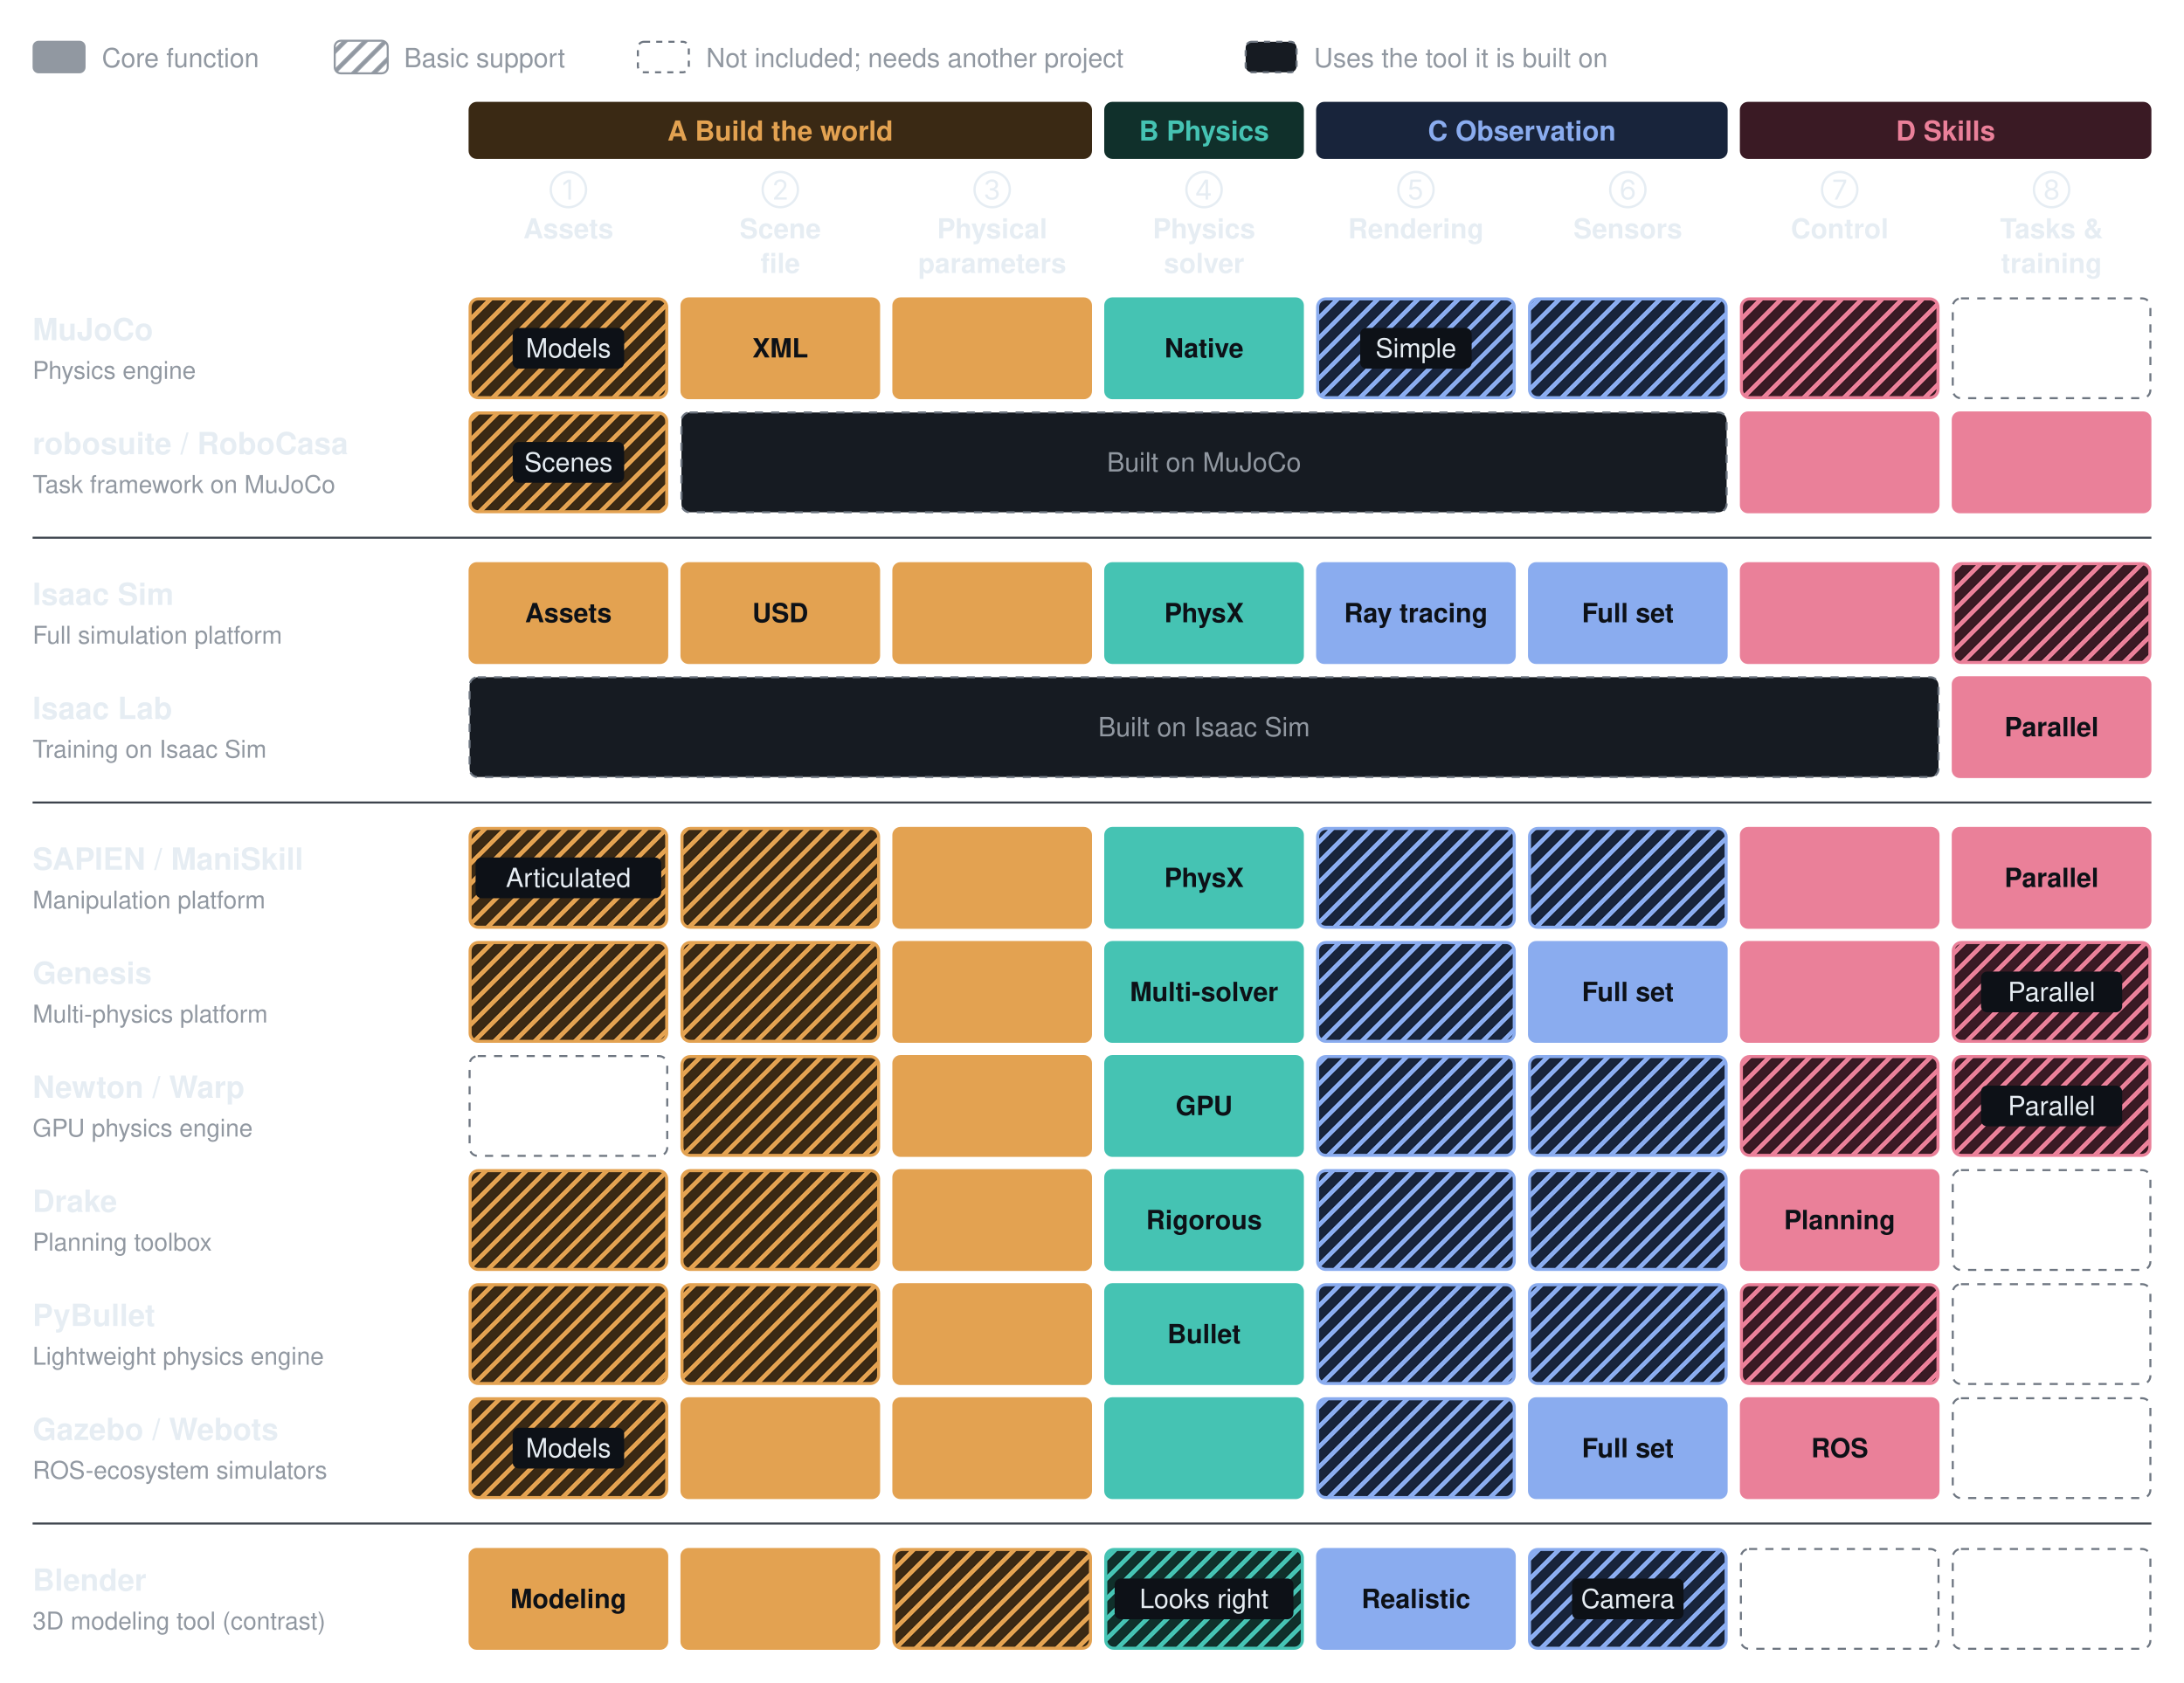
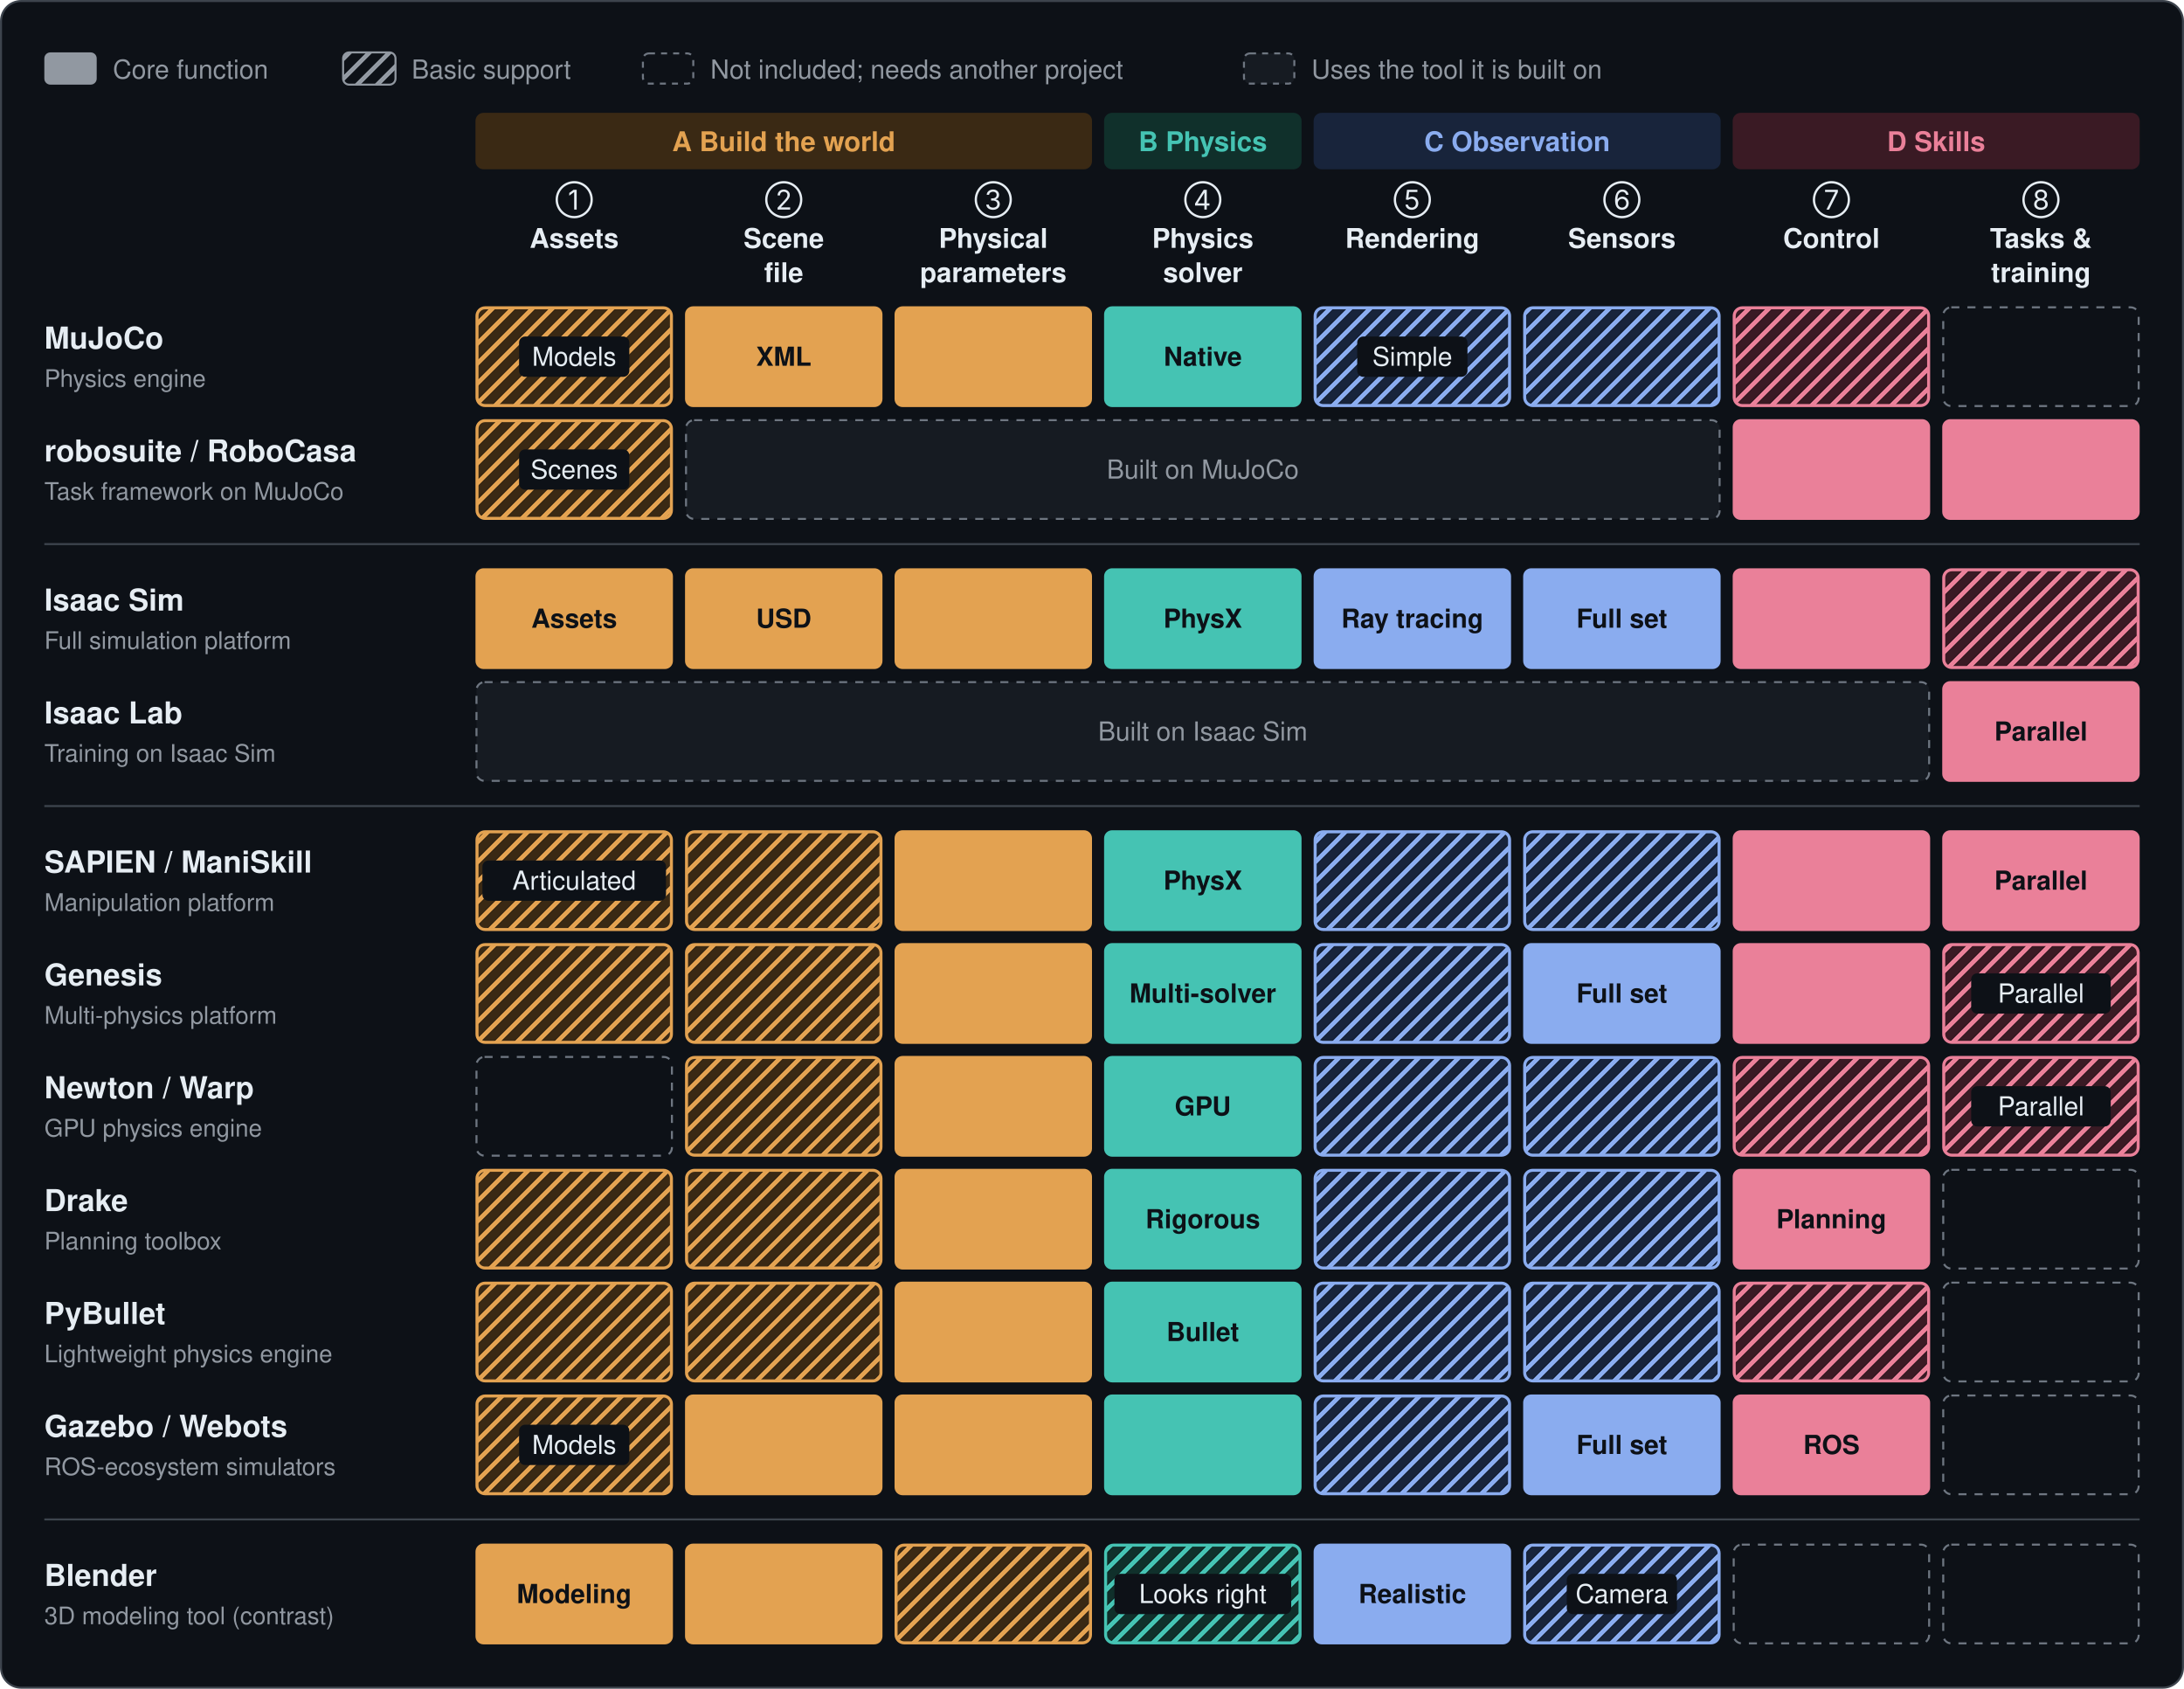
- <svg xmlns="http://www.w3.org/2000/svg" viewBox="0 0 1072 826" width="1072" height="826" role="img" aria-label="Simulation tool coverage map" font-family="-apple-system, 'Segoe UI', Helvetica, Arial, 'Noto Sans', sans-serif">
+ <svg xmlns="http://www.w3.org/2000/svg" viewBox="0 0 1084 838" width="1084" height="838" role="img" aria-label="Simulation tool coverage map" font-family="-apple-system, 'Segoe UI', Helvetica, Arial, 'Noto Sans', sans-serif">
  <defs>
    <pattern id="hatch-a" width="7" height="7" patternUnits="userSpaceOnUse" patternTransform="rotate(45)">
      <rect width="7" height="7" fill="#3A2914" />
      <rect width="2.2" height="7" fill="#E3A251" />
    </pattern>
    <pattern id="hatch-b" width="7" height="7" patternUnits="userSpaceOnUse" patternTransform="rotate(45)">
      <rect width="7" height="7" fill="#10302B" />
      <rect width="2.2" height="7" fill="#45C3B3" />
    </pattern>
    <pattern id="hatch-c" width="7" height="7" patternUnits="userSpaceOnUse" patternTransform="rotate(45)">
      <rect width="7" height="7" fill="#18243B" />
      <rect width="2.2" height="7" fill="#8AACEF" />
    </pattern>
    <pattern id="hatch-d" width="7" height="7" patternUnits="userSpaceOnUse" patternTransform="rotate(45)">
      <rect width="7" height="7" fill="#3A1A24" />
      <rect width="2.2" height="7" fill="#EA8099" />
    </pattern>
    <pattern id="hatch-legend" width="7" height="7" patternUnits="userSpaceOnUse" patternTransform="rotate(45)">
      <rect width="2.2" height="7" fill="#9198A1" />
    </pattern>
  </defs>
-   <rect x="16" y="20" width="26" height="16" rx="3" fill="#9198A1" />
-   <text x="50" y="33" font-size="13" fill="#9198A1">Core function</text>
-   <rect x="164.3" y="20" width="26" height="16" rx="3" fill="url(#hatch-legend)" stroke="#9198A1" />
-   <text x="198.3" y="33" font-size="13" fill="#9198A1">Basic support</text>
-   <rect x="313.1" y="20.5" width="25" height="15" rx="3" fill="none" stroke="#6E7681" stroke-dasharray="3 3" />
-   <text x="346.6" y="33" font-size="13" fill="#9198A1">Not included; needs another project</text>
-   <rect x="611.42" y="20.5" width="25" height="15" rx="3" fill="#161B22" stroke="#6E7681" stroke-dasharray="3 3" />
-   <text x="644.92" y="33" font-size="13" fill="#9198A1">Uses the tool it is built on</text>
-   <rect x="230" y="50" width="306" height="28" rx="4" fill="#3A2914" />
-   <text x="383" y="69" text-anchor="middle" font-size="13.5" font-weight="700" fill="#E3A251">A Build the world</text>
-   <rect x="542" y="50" width="98" height="28" rx="4" fill="#10302B" />
-   <text x="591" y="69" text-anchor="middle" font-size="13.5" font-weight="700" fill="#45C3B3">B Physics</text>
-   <rect x="646" y="50" width="202" height="28" rx="4" fill="#18243B" />
-   <text x="747" y="69" text-anchor="middle" font-size="13.5" font-weight="700" fill="#8AACEF">C Observation</text>
-   <rect x="854" y="50" width="202" height="28" rx="4" fill="#3A1A24" />
-   <text x="955" y="69" text-anchor="middle" font-size="13.5" font-weight="700" fill="#EA8099">D Skills</text>
-   <text x="279" y="98" text-anchor="middle" font-size="13.5" fill="#E6EDF3">①</text>
-   <text x="279" y="117" text-anchor="middle" font-size="13.5" font-weight="600" fill="#E6EDF3">Assets</text>
-   <text x="383" y="98" text-anchor="middle" font-size="13.5" fill="#E6EDF3">②</text>
-   <text x="383" y="117" text-anchor="middle" font-size="13.5" font-weight="600" fill="#E6EDF3">Scene</text>
-   <text x="383" y="134" text-anchor="middle" font-size="13.5" font-weight="600" fill="#E6EDF3">file</text>
-   <text x="487" y="98" text-anchor="middle" font-size="13.5" fill="#E6EDF3">③</text>
-   <text x="487" y="117" text-anchor="middle" font-size="13.5" font-weight="600" fill="#E6EDF3">Physical</text>
-   <text x="487" y="134" text-anchor="middle" font-size="13.5" font-weight="600" fill="#E6EDF3">parameters</text>
-   <text x="591" y="98" text-anchor="middle" font-size="13.5" fill="#E6EDF3">④</text>
-   <text x="591" y="117" text-anchor="middle" font-size="13.5" font-weight="600" fill="#E6EDF3">Physics</text>
-   <text x="591" y="134" text-anchor="middle" font-size="13.5" font-weight="600" fill="#E6EDF3">solver</text>
-   <text x="695" y="98" text-anchor="middle" font-size="13.5" fill="#E6EDF3">⑤</text>
-   <text x="695" y="117" text-anchor="middle" font-size="13.5" font-weight="600" fill="#E6EDF3">Rendering</text>
-   <text x="799" y="98" text-anchor="middle" font-size="13.5" fill="#E6EDF3">⑥</text>
-   <text x="799" y="117" text-anchor="middle" font-size="13.5" font-weight="600" fill="#E6EDF3">Sensors</text>
-   <text x="903" y="98" text-anchor="middle" font-size="13.5" fill="#E6EDF3">⑦</text>
-   <text x="903" y="117" text-anchor="middle" font-size="13.5" font-weight="600" fill="#E6EDF3">Control</text>
-   <text x="1007" y="98" text-anchor="middle" font-size="13.5" fill="#E6EDF3">⑧</text>
-   <text x="1007" y="117" text-anchor="middle" font-size="13.5" font-weight="600" fill="#E6EDF3">Tasks &amp;</text>
-   <text x="1007" y="134" text-anchor="middle" font-size="13.5" font-weight="600" fill="#E6EDF3">training</text>
-   <text x="16" y="167" font-size="15" font-weight="700" fill="#E6EDF3">MuJoCo</text>
-   <text x="16" y="186" font-size="12" fill="#9198A1">Physics engine</text>
-   <rect x="230.75" y="146.75" width="96.5" height="48.5" rx="4" fill="url(#hatch-a)" stroke="#E3A251" stroke-width="1.5" />
-   <rect x="251.64" y="161" width="54.72" height="20" rx="3" fill="#0D1117" />
-   <text x="279" y="175.5" text-anchor="middle" font-size="13" fill="#E6EDF3">Models</text>
-   <rect x="334" y="146" width="98" height="50" rx="4" fill="#E3A251" />
-   <text x="383" y="175.5" text-anchor="middle" font-size="13" font-weight="700" fill="#0D1117">XML</text>
-   <rect x="438" y="146" width="98" height="50" rx="4" fill="#E3A251" />
-   <rect x="542" y="146" width="98" height="50" rx="4" fill="#45C3B3" />
-   <text x="591" y="175.5" text-anchor="middle" font-size="13" font-weight="700" fill="#0D1117">Native</text>
-   <rect x="646.75" y="146.75" width="96.5" height="48.5" rx="4" fill="url(#hatch-c)" stroke="#8AACEF" stroke-width="1.5" />
-   <rect x="667.64" y="161" width="54.72" height="20" rx="3" fill="#0D1117" />
-   <text x="695" y="175.5" text-anchor="middle" font-size="13" fill="#E6EDF3">Simple</text>
-   <rect x="750.75" y="146.75" width="96.5" height="48.5" rx="4" fill="url(#hatch-c)" stroke="#8AACEF" stroke-width="1.5" />
-   <rect x="854.75" y="146.75" width="96.5" height="48.5" rx="4" fill="url(#hatch-d)" stroke="#EA8099" stroke-width="1.5" />
-   <rect x="958.5" y="146.5" width="97" height="49" rx="4" fill="none" stroke="#6E7681" stroke-dasharray="4 4" />
-   <text x="16" y="223" font-size="15" font-weight="700" fill="#E6EDF3">robosuite / RoboCasa</text>
-   <text x="16" y="242" font-size="12" fill="#9198A1">Task framework on MuJoCo</text>
-   <rect x="230.75" y="202.75" width="96.5" height="48.5" rx="4" fill="url(#hatch-a)" stroke="#E3A251" stroke-width="1.5" />
-   <rect x="251.64" y="217" width="54.72" height="20" rx="3" fill="#0D1117" />
-   <text x="279" y="231.5" text-anchor="middle" font-size="13" fill="#E6EDF3">Scenes</text>
-   <rect x="334.5" y="202.5" width="513" height="49" rx="4" fill="#161B22" stroke="#6E7681" stroke-dasharray="4 4" />
-   <text x="591" y="231.5" text-anchor="middle" font-size="13" fill="#9198A1">Built on MuJoCo</text>
-   <rect x="854" y="202" width="98" height="50" rx="4" fill="#EA8099" />
-   <rect x="958" y="202" width="98" height="50" rx="4" fill="#EA8099" />
-   <line x1="16" y1="264" x2="1056" y2="264" stroke="#3D444D" />
-   <text x="16" y="297" font-size="15" font-weight="700" fill="#E6EDF3">Isaac Sim</text>
-   <text x="16" y="316" font-size="12" fill="#9198A1">Full simulation platform</text>
-   <rect x="230" y="276" width="98" height="50" rx="4" fill="#E3A251" />
-   <text x="279" y="305.5" text-anchor="middle" font-size="13" font-weight="700" fill="#0D1117">Assets</text>
-   <rect x="334" y="276" width="98" height="50" rx="4" fill="#E3A251" />
-   <text x="383" y="305.5" text-anchor="middle" font-size="13" font-weight="700" fill="#0D1117">USD</text>
-   <rect x="438" y="276" width="98" height="50" rx="4" fill="#E3A251" />
-   <rect x="542" y="276" width="98" height="50" rx="4" fill="#45C3B3" />
-   <text x="591" y="305.5" text-anchor="middle" font-size="13" font-weight="700" fill="#0D1117">PhysX</text>
-   <rect x="646" y="276" width="98" height="50" rx="4" fill="#8AACEF" />
-   <text x="695" y="305.5" text-anchor="middle" font-size="13" font-weight="700" fill="#0D1117">Ray tracing</text>
-   <rect x="750" y="276" width="98" height="50" rx="4" fill="#8AACEF" />
-   <text x="799" y="305.5" text-anchor="middle" font-size="13" font-weight="700" fill="#0D1117">Full set</text>
-   <rect x="854" y="276" width="98" height="50" rx="4" fill="#EA8099" />
-   <rect x="958.75" y="276.75" width="96.5" height="48.5" rx="4" fill="url(#hatch-d)" stroke="#EA8099" stroke-width="1.5" />
-   <text x="16" y="353" font-size="15" font-weight="700" fill="#E6EDF3">Isaac Lab</text>
-   <text x="16" y="372" font-size="12" fill="#9198A1">Training on Isaac Sim</text>
-   <rect x="230.5" y="332.5" width="721" height="49" rx="4" fill="#161B22" stroke="#6E7681" stroke-dasharray="4 4" />
-   <text x="591" y="361.5" text-anchor="middle" font-size="13" fill="#9198A1">Built on Isaac Sim</text>
-   <rect x="958" y="332" width="98" height="50" rx="4" fill="#EA8099" />
-   <text x="1007" y="361.5" text-anchor="middle" font-size="13" font-weight="700" fill="#0D1117">Parallel</text>
-   <line x1="16" y1="394" x2="1056" y2="394" stroke="#3D444D" />
-   <text x="16" y="427" font-size="15" font-weight="700" fill="#E6EDF3">SAPIEN / ManiSkill</text>
-   <text x="16" y="446" font-size="12" fill="#9198A1">Manipulation platform</text>
-   <rect x="230.75" y="406.75" width="96.5" height="48.5" rx="4" fill="url(#hatch-a)" stroke="#E3A251" stroke-width="1.5" />
-   <rect x="233.44" y="421" width="91.12" height="20" rx="3" fill="#0D1117" />
-   <text x="279" y="435.5" text-anchor="middle" font-size="13" fill="#E6EDF3">Articulated</text>
-   <rect x="334.75" y="406.75" width="96.5" height="48.5" rx="4" fill="url(#hatch-a)" stroke="#E3A251" stroke-width="1.5" />
-   <rect x="438" y="406" width="98" height="50" rx="4" fill="#E3A251" />
-   <rect x="542" y="406" width="98" height="50" rx="4" fill="#45C3B3" />
-   <text x="591" y="435.5" text-anchor="middle" font-size="13" font-weight="700" fill="#0D1117">PhysX</text>
-   <rect x="646.75" y="406.75" width="96.5" height="48.5" rx="4" fill="url(#hatch-c)" stroke="#8AACEF" stroke-width="1.5" />
-   <rect x="750.75" y="406.75" width="96.5" height="48.5" rx="4" fill="url(#hatch-c)" stroke="#8AACEF" stroke-width="1.5" />
-   <rect x="854" y="406" width="98" height="50" rx="4" fill="#EA8099" />
-   <rect x="958" y="406" width="98" height="50" rx="4" fill="#EA8099" />
-   <text x="1007" y="435.5" text-anchor="middle" font-size="13" font-weight="700" fill="#0D1117">Parallel</text>
-   <text x="16" y="483" font-size="15" font-weight="700" fill="#E6EDF3">Genesis</text>
-   <text x="16" y="502" font-size="12" fill="#9198A1">Multi-physics platform</text>
-   <rect x="230.75" y="462.75" width="96.5" height="48.5" rx="4" fill="url(#hatch-a)" stroke="#E3A251" stroke-width="1.5" />
-   <rect x="334.75" y="462.75" width="96.5" height="48.5" rx="4" fill="url(#hatch-a)" stroke="#E3A251" stroke-width="1.5" />
-   <rect x="438" y="462" width="98" height="50" rx="4" fill="#E3A251" />
-   <rect x="542" y="462" width="98" height="50" rx="4" fill="#45C3B3" />
-   <text x="591" y="491.5" text-anchor="middle" font-size="13" font-weight="700" fill="#0D1117">Multi-solver</text>
-   <rect x="646.75" y="462.75" width="96.5" height="48.5" rx="4" fill="url(#hatch-c)" stroke="#8AACEF" stroke-width="1.5" />
-   <rect x="750" y="462" width="98" height="50" rx="4" fill="#8AACEF" />
-   <text x="799" y="491.5" text-anchor="middle" font-size="13" font-weight="700" fill="#0D1117">Full set</text>
-   <rect x="854" y="462" width="98" height="50" rx="4" fill="#EA8099" />
-   <rect x="958.75" y="462.75" width="96.5" height="48.5" rx="4" fill="url(#hatch-d)" stroke="#EA8099" stroke-width="1.5" />
-   <rect x="972.36" y="477" width="69.28" height="20" rx="3" fill="#0D1117" />
-   <text x="1007" y="491.5" text-anchor="middle" font-size="13" fill="#E6EDF3">Parallel</text>
-   <text x="16" y="539" font-size="15" font-weight="700" fill="#E6EDF3">Newton / Warp</text>
-   <text x="16" y="558" font-size="12" fill="#9198A1">GPU physics engine</text>
-   <rect x="230.5" y="518.5" width="97" height="49" rx="4" fill="none" stroke="#6E7681" stroke-dasharray="4 4" />
-   <rect x="334.75" y="518.75" width="96.5" height="48.5" rx="4" fill="url(#hatch-a)" stroke="#E3A251" stroke-width="1.5" />
-   <rect x="438" y="518" width="98" height="50" rx="4" fill="#E3A251" />
-   <rect x="542" y="518" width="98" height="50" rx="4" fill="#45C3B3" />
-   <text x="591" y="547.5" text-anchor="middle" font-size="13" font-weight="700" fill="#0D1117">GPU</text>
-   <rect x="646.75" y="518.75" width="96.5" height="48.5" rx="4" fill="url(#hatch-c)" stroke="#8AACEF" stroke-width="1.5" />
-   <rect x="750.75" y="518.75" width="96.5" height="48.5" rx="4" fill="url(#hatch-c)" stroke="#8AACEF" stroke-width="1.5" />
-   <rect x="854.75" y="518.75" width="96.5" height="48.5" rx="4" fill="url(#hatch-d)" stroke="#EA8099" stroke-width="1.5" />
-   <rect x="958.75" y="518.75" width="96.5" height="48.5" rx="4" fill="url(#hatch-d)" stroke="#EA8099" stroke-width="1.5" />
-   <rect x="972.36" y="533" width="69.28" height="20" rx="3" fill="#0D1117" />
-   <text x="1007" y="547.5" text-anchor="middle" font-size="13" fill="#E6EDF3">Parallel</text>
-   <text x="16" y="595" font-size="15" font-weight="700" fill="#E6EDF3">Drake</text>
-   <text x="16" y="614" font-size="12" fill="#9198A1">Planning toolbox</text>
-   <rect x="230.75" y="574.75" width="96.5" height="48.5" rx="4" fill="url(#hatch-a)" stroke="#E3A251" stroke-width="1.5" />
-   <rect x="334.75" y="574.75" width="96.5" height="48.5" rx="4" fill="url(#hatch-a)" stroke="#E3A251" stroke-width="1.5" />
-   <rect x="438" y="574" width="98" height="50" rx="4" fill="#E3A251" />
-   <rect x="542" y="574" width="98" height="50" rx="4" fill="#45C3B3" />
-   <text x="591" y="603.5" text-anchor="middle" font-size="13" font-weight="700" fill="#0D1117">Rigorous</text>
-   <rect x="646.75" y="574.75" width="96.5" height="48.5" rx="4" fill="url(#hatch-c)" stroke="#8AACEF" stroke-width="1.5" />
-   <rect x="750.75" y="574.75" width="96.5" height="48.5" rx="4" fill="url(#hatch-c)" stroke="#8AACEF" stroke-width="1.5" />
-   <rect x="854" y="574" width="98" height="50" rx="4" fill="#EA8099" />
-   <text x="903" y="603.5" text-anchor="middle" font-size="13" font-weight="700" fill="#0D1117">Planning</text>
-   <rect x="958.5" y="574.5" width="97" height="49" rx="4" fill="none" stroke="#6E7681" stroke-dasharray="4 4" />
-   <text x="16" y="651" font-size="15" font-weight="700" fill="#E6EDF3">PyBullet</text>
-   <text x="16" y="670" font-size="12" fill="#9198A1">Lightweight physics engine</text>
-   <rect x="230.75" y="630.75" width="96.5" height="48.5" rx="4" fill="url(#hatch-a)" stroke="#E3A251" stroke-width="1.5" />
-   <rect x="334.75" y="630.75" width="96.5" height="48.5" rx="4" fill="url(#hatch-a)" stroke="#E3A251" stroke-width="1.5" />
-   <rect x="438" y="630" width="98" height="50" rx="4" fill="#E3A251" />
-   <rect x="542" y="630" width="98" height="50" rx="4" fill="#45C3B3" />
-   <text x="591" y="659.5" text-anchor="middle" font-size="13" font-weight="700" fill="#0D1117">Bullet</text>
-   <rect x="646.75" y="630.75" width="96.5" height="48.5" rx="4" fill="url(#hatch-c)" stroke="#8AACEF" stroke-width="1.5" />
-   <rect x="750.75" y="630.75" width="96.5" height="48.5" rx="4" fill="url(#hatch-c)" stroke="#8AACEF" stroke-width="1.5" />
-   <rect x="854.75" y="630.75" width="96.5" height="48.5" rx="4" fill="url(#hatch-d)" stroke="#EA8099" stroke-width="1.5" />
-   <rect x="958.5" y="630.5" width="97" height="49" rx="4" fill="none" stroke="#6E7681" stroke-dasharray="4 4" />
-   <text x="16" y="707" font-size="15" font-weight="700" fill="#E6EDF3">Gazebo / Webots</text>
-   <text x="16" y="726" font-size="12" fill="#9198A1">ROS-ecosystem simulators</text>
-   <rect x="230.75" y="686.75" width="96.5" height="48.5" rx="4" fill="url(#hatch-a)" stroke="#E3A251" stroke-width="1.5" />
-   <rect x="251.64" y="701" width="54.72" height="20" rx="3" fill="#0D1117" />
-   <text x="279" y="715.5" text-anchor="middle" font-size="13" fill="#E6EDF3">Models</text>
-   <rect x="334" y="686" width="98" height="50" rx="4" fill="#E3A251" />
-   <rect x="438" y="686" width="98" height="50" rx="4" fill="#E3A251" />
-   <rect x="542" y="686" width="98" height="50" rx="4" fill="#45C3B3" />
-   <rect x="646.75" y="686.75" width="96.5" height="48.5" rx="4" fill="url(#hatch-c)" stroke="#8AACEF" stroke-width="1.5" />
-   <rect x="750" y="686" width="98" height="50" rx="4" fill="#8AACEF" />
-   <text x="799" y="715.5" text-anchor="middle" font-size="13" font-weight="700" fill="#0D1117">Full set</text>
-   <rect x="854" y="686" width="98" height="50" rx="4" fill="#EA8099" />
-   <text x="903" y="715.5" text-anchor="middle" font-size="13" font-weight="700" fill="#0D1117">ROS</text>
-   <rect x="958.5" y="686.5" width="97" height="49" rx="4" fill="none" stroke="#6E7681" stroke-dasharray="4 4" />
-   <line x1="16" y1="748" x2="1056" y2="748" stroke="#3D444D" />
-   <text x="16" y="781" font-size="15" font-weight="700" fill="#E6EDF3">Blender</text>
-   <text x="16" y="800" font-size="12" fill="#9198A1">3D modeling tool (contrast)</text>
-   <rect x="230" y="760" width="98" height="50" rx="4" fill="#E3A251" />
-   <text x="279" y="789.5" text-anchor="middle" font-size="13" font-weight="700" fill="#0D1117">Modeling</text>
-   <rect x="334" y="760" width="98" height="50" rx="4" fill="#E3A251" />
-   <rect x="438.75" y="760.75" width="96.5" height="48.5" rx="4" fill="url(#hatch-a)" stroke="#E3A251" stroke-width="1.5" />
-   <rect x="542.75" y="760.75" width="96.5" height="48.5" rx="4" fill="url(#hatch-b)" stroke="#45C3B3" stroke-width="1.5" />
-   <rect x="547.13" y="775" width="87.74" height="20" rx="3" fill="#0D1117" />
-   <text x="591" y="789.5" text-anchor="middle" font-size="13" fill="#E6EDF3">Looks right</text>
-   <rect x="646" y="760" width="98" height="50" rx="4" fill="#8AACEF" />
-   <text x="695" y="789.5" text-anchor="middle" font-size="13" font-weight="700" fill="#0D1117">Realistic</text>
-   <rect x="750.75" y="760.75" width="96.5" height="48.5" rx="4" fill="url(#hatch-c)" stroke="#8AACEF" stroke-width="1.5" />
-   <rect x="771.64" y="775" width="54.72" height="20" rx="3" fill="#0D1117" />
-   <text x="799" y="789.5" text-anchor="middle" font-size="13" fill="#E6EDF3">Camera</text>
-   <rect x="854.5" y="760.5" width="97" height="49" rx="4" fill="none" stroke="#6E7681" stroke-dasharray="4 4" />
-   <rect x="958.5" y="760.5" width="97" height="49" rx="4" fill="none" stroke="#6E7681" stroke-dasharray="4 4" />
+   <rect x="0.5" y="0.5" width="1083" height="837" rx="10" fill="#0D1117" stroke="#3D444D" />
+   <rect x="22" y="26" width="26" height="16" rx="3" fill="#9198A1" />
+   <text x="56" y="39" font-size="13" fill="#9198A1">Core function</text>
+   <rect x="170.3" y="26" width="26" height="16" rx="3" fill="url(#hatch-legend)" stroke="#9198A1" />
+   <text x="204.3" y="39" font-size="13" fill="#9198A1">Basic support</text>
+   <rect x="319.1" y="26.5" width="25" height="15" rx="3" fill="none" stroke="#6E7681" stroke-dasharray="3 3" />
+   <text x="352.6" y="39" font-size="13" fill="#9198A1">Not included; needs another project</text>
+   <rect x="617.42" y="26.5" width="25" height="15" rx="3" fill="#161B22" stroke="#6E7681" stroke-dasharray="3 3" />
+   <text x="650.92" y="39" font-size="13" fill="#9198A1">Uses the tool it is built on</text>
+   <rect x="236" y="56" width="306" height="28" rx="4" fill="#3A2914" />
+   <text x="389" y="75" text-anchor="middle" font-size="13.5" font-weight="700" fill="#E3A251">A Build the world</text>
+   <rect x="548" y="56" width="98" height="28" rx="4" fill="#10302B" />
+   <text x="597" y="75" text-anchor="middle" font-size="13.5" font-weight="700" fill="#45C3B3">B Physics</text>
+   <rect x="652" y="56" width="202" height="28" rx="4" fill="#18243B" />
+   <text x="753" y="75" text-anchor="middle" font-size="13.5" font-weight="700" fill="#8AACEF">C Observation</text>
+   <rect x="860" y="56" width="202" height="28" rx="4" fill="#3A1A24" />
+   <text x="961" y="75" text-anchor="middle" font-size="13.5" font-weight="700" fill="#EA8099">D Skills</text>
+   <text x="285" y="104" text-anchor="middle" font-size="13.5" fill="#E6EDF3">①</text>
+   <text x="285" y="123" text-anchor="middle" font-size="13.5" font-weight="600" fill="#E6EDF3">Assets</text>
+   <text x="389" y="104" text-anchor="middle" font-size="13.5" fill="#E6EDF3">②</text>
+   <text x="389" y="123" text-anchor="middle" font-size="13.5" font-weight="600" fill="#E6EDF3">Scene</text>
+   <text x="389" y="140" text-anchor="middle" font-size="13.5" font-weight="600" fill="#E6EDF3">file</text>
+   <text x="493" y="104" text-anchor="middle" font-size="13.5" fill="#E6EDF3">③</text>
+   <text x="493" y="123" text-anchor="middle" font-size="13.5" font-weight="600" fill="#E6EDF3">Physical</text>
+   <text x="493" y="140" text-anchor="middle" font-size="13.5" font-weight="600" fill="#E6EDF3">parameters</text>
+   <text x="597" y="104" text-anchor="middle" font-size="13.5" fill="#E6EDF3">④</text>
+   <text x="597" y="123" text-anchor="middle" font-size="13.5" font-weight="600" fill="#E6EDF3">Physics</text>
+   <text x="597" y="140" text-anchor="middle" font-size="13.5" font-weight="600" fill="#E6EDF3">solver</text>
+   <text x="701" y="104" text-anchor="middle" font-size="13.5" fill="#E6EDF3">⑤</text>
+   <text x="701" y="123" text-anchor="middle" font-size="13.5" font-weight="600" fill="#E6EDF3">Rendering</text>
+   <text x="805" y="104" text-anchor="middle" font-size="13.5" fill="#E6EDF3">⑥</text>
+   <text x="805" y="123" text-anchor="middle" font-size="13.5" font-weight="600" fill="#E6EDF3">Sensors</text>
+   <text x="909" y="104" text-anchor="middle" font-size="13.5" fill="#E6EDF3">⑦</text>
+   <text x="909" y="123" text-anchor="middle" font-size="13.5" font-weight="600" fill="#E6EDF3">Control</text>
+   <text x="1013" y="104" text-anchor="middle" font-size="13.5" fill="#E6EDF3">⑧</text>
+   <text x="1013" y="123" text-anchor="middle" font-size="13.5" font-weight="600" fill="#E6EDF3">Tasks &amp;</text>
+   <text x="1013" y="140" text-anchor="middle" font-size="13.5" font-weight="600" fill="#E6EDF3">training</text>
+   <text x="22" y="173" font-size="15" font-weight="700" fill="#E6EDF3">MuJoCo</text>
+   <text x="22" y="192" font-size="12" fill="#9198A1">Physics engine</text>
+   <rect x="236.75" y="152.75" width="96.5" height="48.5" rx="4" fill="url(#hatch-a)" stroke="#E3A251" stroke-width="1.5" />
+   <rect x="257.64" y="167" width="54.72" height="20" rx="3" fill="#0D1117" />
+   <text x="285" y="181.5" text-anchor="middle" font-size="13" fill="#E6EDF3">Models</text>
+   <rect x="340" y="152" width="98" height="50" rx="4" fill="#E3A251" />
+   <text x="389" y="181.5" text-anchor="middle" font-size="13" font-weight="700" fill="#0D1117">XML</text>
+   <rect x="444" y="152" width="98" height="50" rx="4" fill="#E3A251" />
+   <rect x="548" y="152" width="98" height="50" rx="4" fill="#45C3B3" />
+   <text x="597" y="181.5" text-anchor="middle" font-size="13" font-weight="700" fill="#0D1117">Native</text>
+   <rect x="652.75" y="152.75" width="96.5" height="48.5" rx="4" fill="url(#hatch-c)" stroke="#8AACEF" stroke-width="1.5" />
+   <rect x="673.64" y="167" width="54.72" height="20" rx="3" fill="#0D1117" />
+   <text x="701" y="181.5" text-anchor="middle" font-size="13" fill="#E6EDF3">Simple</text>
+   <rect x="756.75" y="152.75" width="96.5" height="48.5" rx="4" fill="url(#hatch-c)" stroke="#8AACEF" stroke-width="1.5" />
+   <rect x="860.75" y="152.75" width="96.5" height="48.5" rx="4" fill="url(#hatch-d)" stroke="#EA8099" stroke-width="1.5" />
+   <rect x="964.5" y="152.5" width="97" height="49" rx="4" fill="none" stroke="#6E7681" stroke-dasharray="4 4" />
+   <text x="22" y="229" font-size="15" font-weight="700" fill="#E6EDF3">robosuite / RoboCasa</text>
+   <text x="22" y="248" font-size="12" fill="#9198A1">Task framework on MuJoCo</text>
+   <rect x="236.75" y="208.75" width="96.5" height="48.5" rx="4" fill="url(#hatch-a)" stroke="#E3A251" stroke-width="1.5" />
+   <rect x="257.64" y="223" width="54.72" height="20" rx="3" fill="#0D1117" />
+   <text x="285" y="237.5" text-anchor="middle" font-size="13" fill="#E6EDF3">Scenes</text>
+   <rect x="340.5" y="208.5" width="513" height="49" rx="4" fill="#161B22" stroke="#6E7681" stroke-dasharray="4 4" />
+   <text x="597" y="237.5" text-anchor="middle" font-size="13" fill="#9198A1">Built on MuJoCo</text>
+   <rect x="860" y="208" width="98" height="50" rx="4" fill="#EA8099" />
+   <rect x="964" y="208" width="98" height="50" rx="4" fill="#EA8099" />
+   <line x1="22" y1="270" x2="1062" y2="270" stroke="#3D444D" />
+   <text x="22" y="303" font-size="15" font-weight="700" fill="#E6EDF3">Isaac Sim</text>
+   <text x="22" y="322" font-size="12" fill="#9198A1">Full simulation platform</text>
+   <rect x="236" y="282" width="98" height="50" rx="4" fill="#E3A251" />
+   <text x="285" y="311.5" text-anchor="middle" font-size="13" font-weight="700" fill="#0D1117">Assets</text>
+   <rect x="340" y="282" width="98" height="50" rx="4" fill="#E3A251" />
+   <text x="389" y="311.5" text-anchor="middle" font-size="13" font-weight="700" fill="#0D1117">USD</text>
+   <rect x="444" y="282" width="98" height="50" rx="4" fill="#E3A251" />
+   <rect x="548" y="282" width="98" height="50" rx="4" fill="#45C3B3" />
+   <text x="597" y="311.5" text-anchor="middle" font-size="13" font-weight="700" fill="#0D1117">PhysX</text>
+   <rect x="652" y="282" width="98" height="50" rx="4" fill="#8AACEF" />
+   <text x="701" y="311.5" text-anchor="middle" font-size="13" font-weight="700" fill="#0D1117">Ray tracing</text>
+   <rect x="756" y="282" width="98" height="50" rx="4" fill="#8AACEF" />
+   <text x="805" y="311.5" text-anchor="middle" font-size="13" font-weight="700" fill="#0D1117">Full set</text>
+   <rect x="860" y="282" width="98" height="50" rx="4" fill="#EA8099" />
+   <rect x="964.75" y="282.75" width="96.5" height="48.5" rx="4" fill="url(#hatch-d)" stroke="#EA8099" stroke-width="1.5" />
+   <text x="22" y="359" font-size="15" font-weight="700" fill="#E6EDF3">Isaac Lab</text>
+   <text x="22" y="378" font-size="12" fill="#9198A1">Training on Isaac Sim</text>
+   <rect x="236.5" y="338.5" width="721" height="49" rx="4" fill="#161B22" stroke="#6E7681" stroke-dasharray="4 4" />
+   <text x="597" y="367.5" text-anchor="middle" font-size="13" fill="#9198A1">Built on Isaac Sim</text>
+   <rect x="964" y="338" width="98" height="50" rx="4" fill="#EA8099" />
+   <text x="1013" y="367.5" text-anchor="middle" font-size="13" font-weight="700" fill="#0D1117">Parallel</text>
+   <line x1="22" y1="400" x2="1062" y2="400" stroke="#3D444D" />
+   <text x="22" y="433" font-size="15" font-weight="700" fill="#E6EDF3">SAPIEN / ManiSkill</text>
+   <text x="22" y="452" font-size="12" fill="#9198A1">Manipulation platform</text>
+   <rect x="236.75" y="412.75" width="96.5" height="48.5" rx="4" fill="url(#hatch-a)" stroke="#E3A251" stroke-width="1.5" />
+   <rect x="239.44" y="427" width="91.12" height="20" rx="3" fill="#0D1117" />
+   <text x="285" y="441.5" text-anchor="middle" font-size="13" fill="#E6EDF3">Articulated</text>
+   <rect x="340.75" y="412.75" width="96.5" height="48.5" rx="4" fill="url(#hatch-a)" stroke="#E3A251" stroke-width="1.5" />
+   <rect x="444" y="412" width="98" height="50" rx="4" fill="#E3A251" />
+   <rect x="548" y="412" width="98" height="50" rx="4" fill="#45C3B3" />
+   <text x="597" y="441.5" text-anchor="middle" font-size="13" font-weight="700" fill="#0D1117">PhysX</text>
+   <rect x="652.75" y="412.75" width="96.5" height="48.5" rx="4" fill="url(#hatch-c)" stroke="#8AACEF" stroke-width="1.5" />
+   <rect x="756.75" y="412.75" width="96.5" height="48.5" rx="4" fill="url(#hatch-c)" stroke="#8AACEF" stroke-width="1.5" />
+   <rect x="860" y="412" width="98" height="50" rx="4" fill="#EA8099" />
+   <rect x="964" y="412" width="98" height="50" rx="4" fill="#EA8099" />
+   <text x="1013" y="441.5" text-anchor="middle" font-size="13" font-weight="700" fill="#0D1117">Parallel</text>
+   <text x="22" y="489" font-size="15" font-weight="700" fill="#E6EDF3">Genesis</text>
+   <text x="22" y="508" font-size="12" fill="#9198A1">Multi-physics platform</text>
+   <rect x="236.75" y="468.75" width="96.5" height="48.5" rx="4" fill="url(#hatch-a)" stroke="#E3A251" stroke-width="1.5" />
+   <rect x="340.75" y="468.75" width="96.5" height="48.5" rx="4" fill="url(#hatch-a)" stroke="#E3A251" stroke-width="1.5" />
+   <rect x="444" y="468" width="98" height="50" rx="4" fill="#E3A251" />
+   <rect x="548" y="468" width="98" height="50" rx="4" fill="#45C3B3" />
+   <text x="597" y="497.5" text-anchor="middle" font-size="13" font-weight="700" fill="#0D1117">Multi-solver</text>
+   <rect x="652.75" y="468.75" width="96.5" height="48.5" rx="4" fill="url(#hatch-c)" stroke="#8AACEF" stroke-width="1.5" />
+   <rect x="756" y="468" width="98" height="50" rx="4" fill="#8AACEF" />
+   <text x="805" y="497.5" text-anchor="middle" font-size="13" font-weight="700" fill="#0D1117">Full set</text>
+   <rect x="860" y="468" width="98" height="50" rx="4" fill="#EA8099" />
+   <rect x="964.75" y="468.75" width="96.5" height="48.5" rx="4" fill="url(#hatch-d)" stroke="#EA8099" stroke-width="1.5" />
+   <rect x="978.36" y="483" width="69.28" height="20" rx="3" fill="#0D1117" />
+   <text x="1013" y="497.5" text-anchor="middle" font-size="13" fill="#E6EDF3">Parallel</text>
+   <text x="22" y="545" font-size="15" font-weight="700" fill="#E6EDF3">Newton / Warp</text>
+   <text x="22" y="564" font-size="12" fill="#9198A1">GPU physics engine</text>
+   <rect x="236.5" y="524.5" width="97" height="49" rx="4" fill="none" stroke="#6E7681" stroke-dasharray="4 4" />
+   <rect x="340.75" y="524.75" width="96.5" height="48.5" rx="4" fill="url(#hatch-a)" stroke="#E3A251" stroke-width="1.5" />
+   <rect x="444" y="524" width="98" height="50" rx="4" fill="#E3A251" />
+   <rect x="548" y="524" width="98" height="50" rx="4" fill="#45C3B3" />
+   <text x="597" y="553.5" text-anchor="middle" font-size="13" font-weight="700" fill="#0D1117">GPU</text>
+   <rect x="652.75" y="524.75" width="96.5" height="48.5" rx="4" fill="url(#hatch-c)" stroke="#8AACEF" stroke-width="1.5" />
+   <rect x="756.75" y="524.75" width="96.5" height="48.5" rx="4" fill="url(#hatch-c)" stroke="#8AACEF" stroke-width="1.5" />
+   <rect x="860.75" y="524.75" width="96.5" height="48.5" rx="4" fill="url(#hatch-d)" stroke="#EA8099" stroke-width="1.5" />
+   <rect x="964.75" y="524.75" width="96.5" height="48.5" rx="4" fill="url(#hatch-d)" stroke="#EA8099" stroke-width="1.5" />
+   <rect x="978.36" y="539" width="69.28" height="20" rx="3" fill="#0D1117" />
+   <text x="1013" y="553.5" text-anchor="middle" font-size="13" fill="#E6EDF3">Parallel</text>
+   <text x="22" y="601" font-size="15" font-weight="700" fill="#E6EDF3">Drake</text>
+   <text x="22" y="620" font-size="12" fill="#9198A1">Planning toolbox</text>
+   <rect x="236.75" y="580.75" width="96.5" height="48.5" rx="4" fill="url(#hatch-a)" stroke="#E3A251" stroke-width="1.5" />
+   <rect x="340.75" y="580.75" width="96.5" height="48.5" rx="4" fill="url(#hatch-a)" stroke="#E3A251" stroke-width="1.5" />
+   <rect x="444" y="580" width="98" height="50" rx="4" fill="#E3A251" />
+   <rect x="548" y="580" width="98" height="50" rx="4" fill="#45C3B3" />
+   <text x="597" y="609.5" text-anchor="middle" font-size="13" font-weight="700" fill="#0D1117">Rigorous</text>
+   <rect x="652.75" y="580.75" width="96.5" height="48.5" rx="4" fill="url(#hatch-c)" stroke="#8AACEF" stroke-width="1.5" />
+   <rect x="756.75" y="580.75" width="96.5" height="48.5" rx="4" fill="url(#hatch-c)" stroke="#8AACEF" stroke-width="1.5" />
+   <rect x="860" y="580" width="98" height="50" rx="4" fill="#EA8099" />
+   <text x="909" y="609.5" text-anchor="middle" font-size="13" font-weight="700" fill="#0D1117">Planning</text>
+   <rect x="964.5" y="580.5" width="97" height="49" rx="4" fill="none" stroke="#6E7681" stroke-dasharray="4 4" />
+   <text x="22" y="657" font-size="15" font-weight="700" fill="#E6EDF3">PyBullet</text>
+   <text x="22" y="676" font-size="12" fill="#9198A1">Lightweight physics engine</text>
+   <rect x="236.75" y="636.75" width="96.5" height="48.5" rx="4" fill="url(#hatch-a)" stroke="#E3A251" stroke-width="1.5" />
+   <rect x="340.75" y="636.75" width="96.5" height="48.5" rx="4" fill="url(#hatch-a)" stroke="#E3A251" stroke-width="1.5" />
+   <rect x="444" y="636" width="98" height="50" rx="4" fill="#E3A251" />
+   <rect x="548" y="636" width="98" height="50" rx="4" fill="#45C3B3" />
+   <text x="597" y="665.5" text-anchor="middle" font-size="13" font-weight="700" fill="#0D1117">Bullet</text>
+   <rect x="652.75" y="636.75" width="96.5" height="48.5" rx="4" fill="url(#hatch-c)" stroke="#8AACEF" stroke-width="1.5" />
+   <rect x="756.75" y="636.75" width="96.5" height="48.5" rx="4" fill="url(#hatch-c)" stroke="#8AACEF" stroke-width="1.5" />
+   <rect x="860.75" y="636.75" width="96.5" height="48.5" rx="4" fill="url(#hatch-d)" stroke="#EA8099" stroke-width="1.5" />
+   <rect x="964.5" y="636.5" width="97" height="49" rx="4" fill="none" stroke="#6E7681" stroke-dasharray="4 4" />
+   <text x="22" y="713" font-size="15" font-weight="700" fill="#E6EDF3">Gazebo / Webots</text>
+   <text x="22" y="732" font-size="12" fill="#9198A1">ROS-ecosystem simulators</text>
+   <rect x="236.75" y="692.75" width="96.5" height="48.5" rx="4" fill="url(#hatch-a)" stroke="#E3A251" stroke-width="1.5" />
+   <rect x="257.64" y="707" width="54.72" height="20" rx="3" fill="#0D1117" />
+   <text x="285" y="721.5" text-anchor="middle" font-size="13" fill="#E6EDF3">Models</text>
+   <rect x="340" y="692" width="98" height="50" rx="4" fill="#E3A251" />
+   <rect x="444" y="692" width="98" height="50" rx="4" fill="#E3A251" />
+   <rect x="548" y="692" width="98" height="50" rx="4" fill="#45C3B3" />
+   <rect x="652.75" y="692.75" width="96.5" height="48.5" rx="4" fill="url(#hatch-c)" stroke="#8AACEF" stroke-width="1.5" />
+   <rect x="756" y="692" width="98" height="50" rx="4" fill="#8AACEF" />
+   <text x="805" y="721.5" text-anchor="middle" font-size="13" font-weight="700" fill="#0D1117">Full set</text>
+   <rect x="860" y="692" width="98" height="50" rx="4" fill="#EA8099" />
+   <text x="909" y="721.5" text-anchor="middle" font-size="13" font-weight="700" fill="#0D1117">ROS</text>
+   <rect x="964.5" y="692.5" width="97" height="49" rx="4" fill="none" stroke="#6E7681" stroke-dasharray="4 4" />
+   <line x1="22" y1="754" x2="1062" y2="754" stroke="#3D444D" />
+   <text x="22" y="787" font-size="15" font-weight="700" fill="#E6EDF3">Blender</text>
+   <text x="22" y="806" font-size="12" fill="#9198A1">3D modeling tool (contrast)</text>
+   <rect x="236" y="766" width="98" height="50" rx="4" fill="#E3A251" />
+   <text x="285" y="795.5" text-anchor="middle" font-size="13" font-weight="700" fill="#0D1117">Modeling</text>
+   <rect x="340" y="766" width="98" height="50" rx="4" fill="#E3A251" />
+   <rect x="444.75" y="766.75" width="96.5" height="48.5" rx="4" fill="url(#hatch-a)" stroke="#E3A251" stroke-width="1.5" />
+   <rect x="548.75" y="766.75" width="96.5" height="48.5" rx="4" fill="url(#hatch-b)" stroke="#45C3B3" stroke-width="1.5" />
+   <rect x="553.13" y="781" width="87.74" height="20" rx="3" fill="#0D1117" />
+   <text x="597" y="795.5" text-anchor="middle" font-size="13" fill="#E6EDF3">Looks right</text>
+   <rect x="652" y="766" width="98" height="50" rx="4" fill="#8AACEF" />
+   <text x="701" y="795.5" text-anchor="middle" font-size="13" font-weight="700" fill="#0D1117">Realistic</text>
+   <rect x="756.75" y="766.75" width="96.5" height="48.5" rx="4" fill="url(#hatch-c)" stroke="#8AACEF" stroke-width="1.5" />
+   <rect x="777.64" y="781" width="54.72" height="20" rx="3" fill="#0D1117" />
+   <text x="805" y="795.5" text-anchor="middle" font-size="13" fill="#E6EDF3">Camera</text>
+   <rect x="860.5" y="766.5" width="97" height="49" rx="4" fill="none" stroke="#6E7681" stroke-dasharray="4 4" />
+   <rect x="964.5" y="766.5" width="97" height="49" rx="4" fill="none" stroke="#6E7681" stroke-dasharray="4 4" />
</svg>
